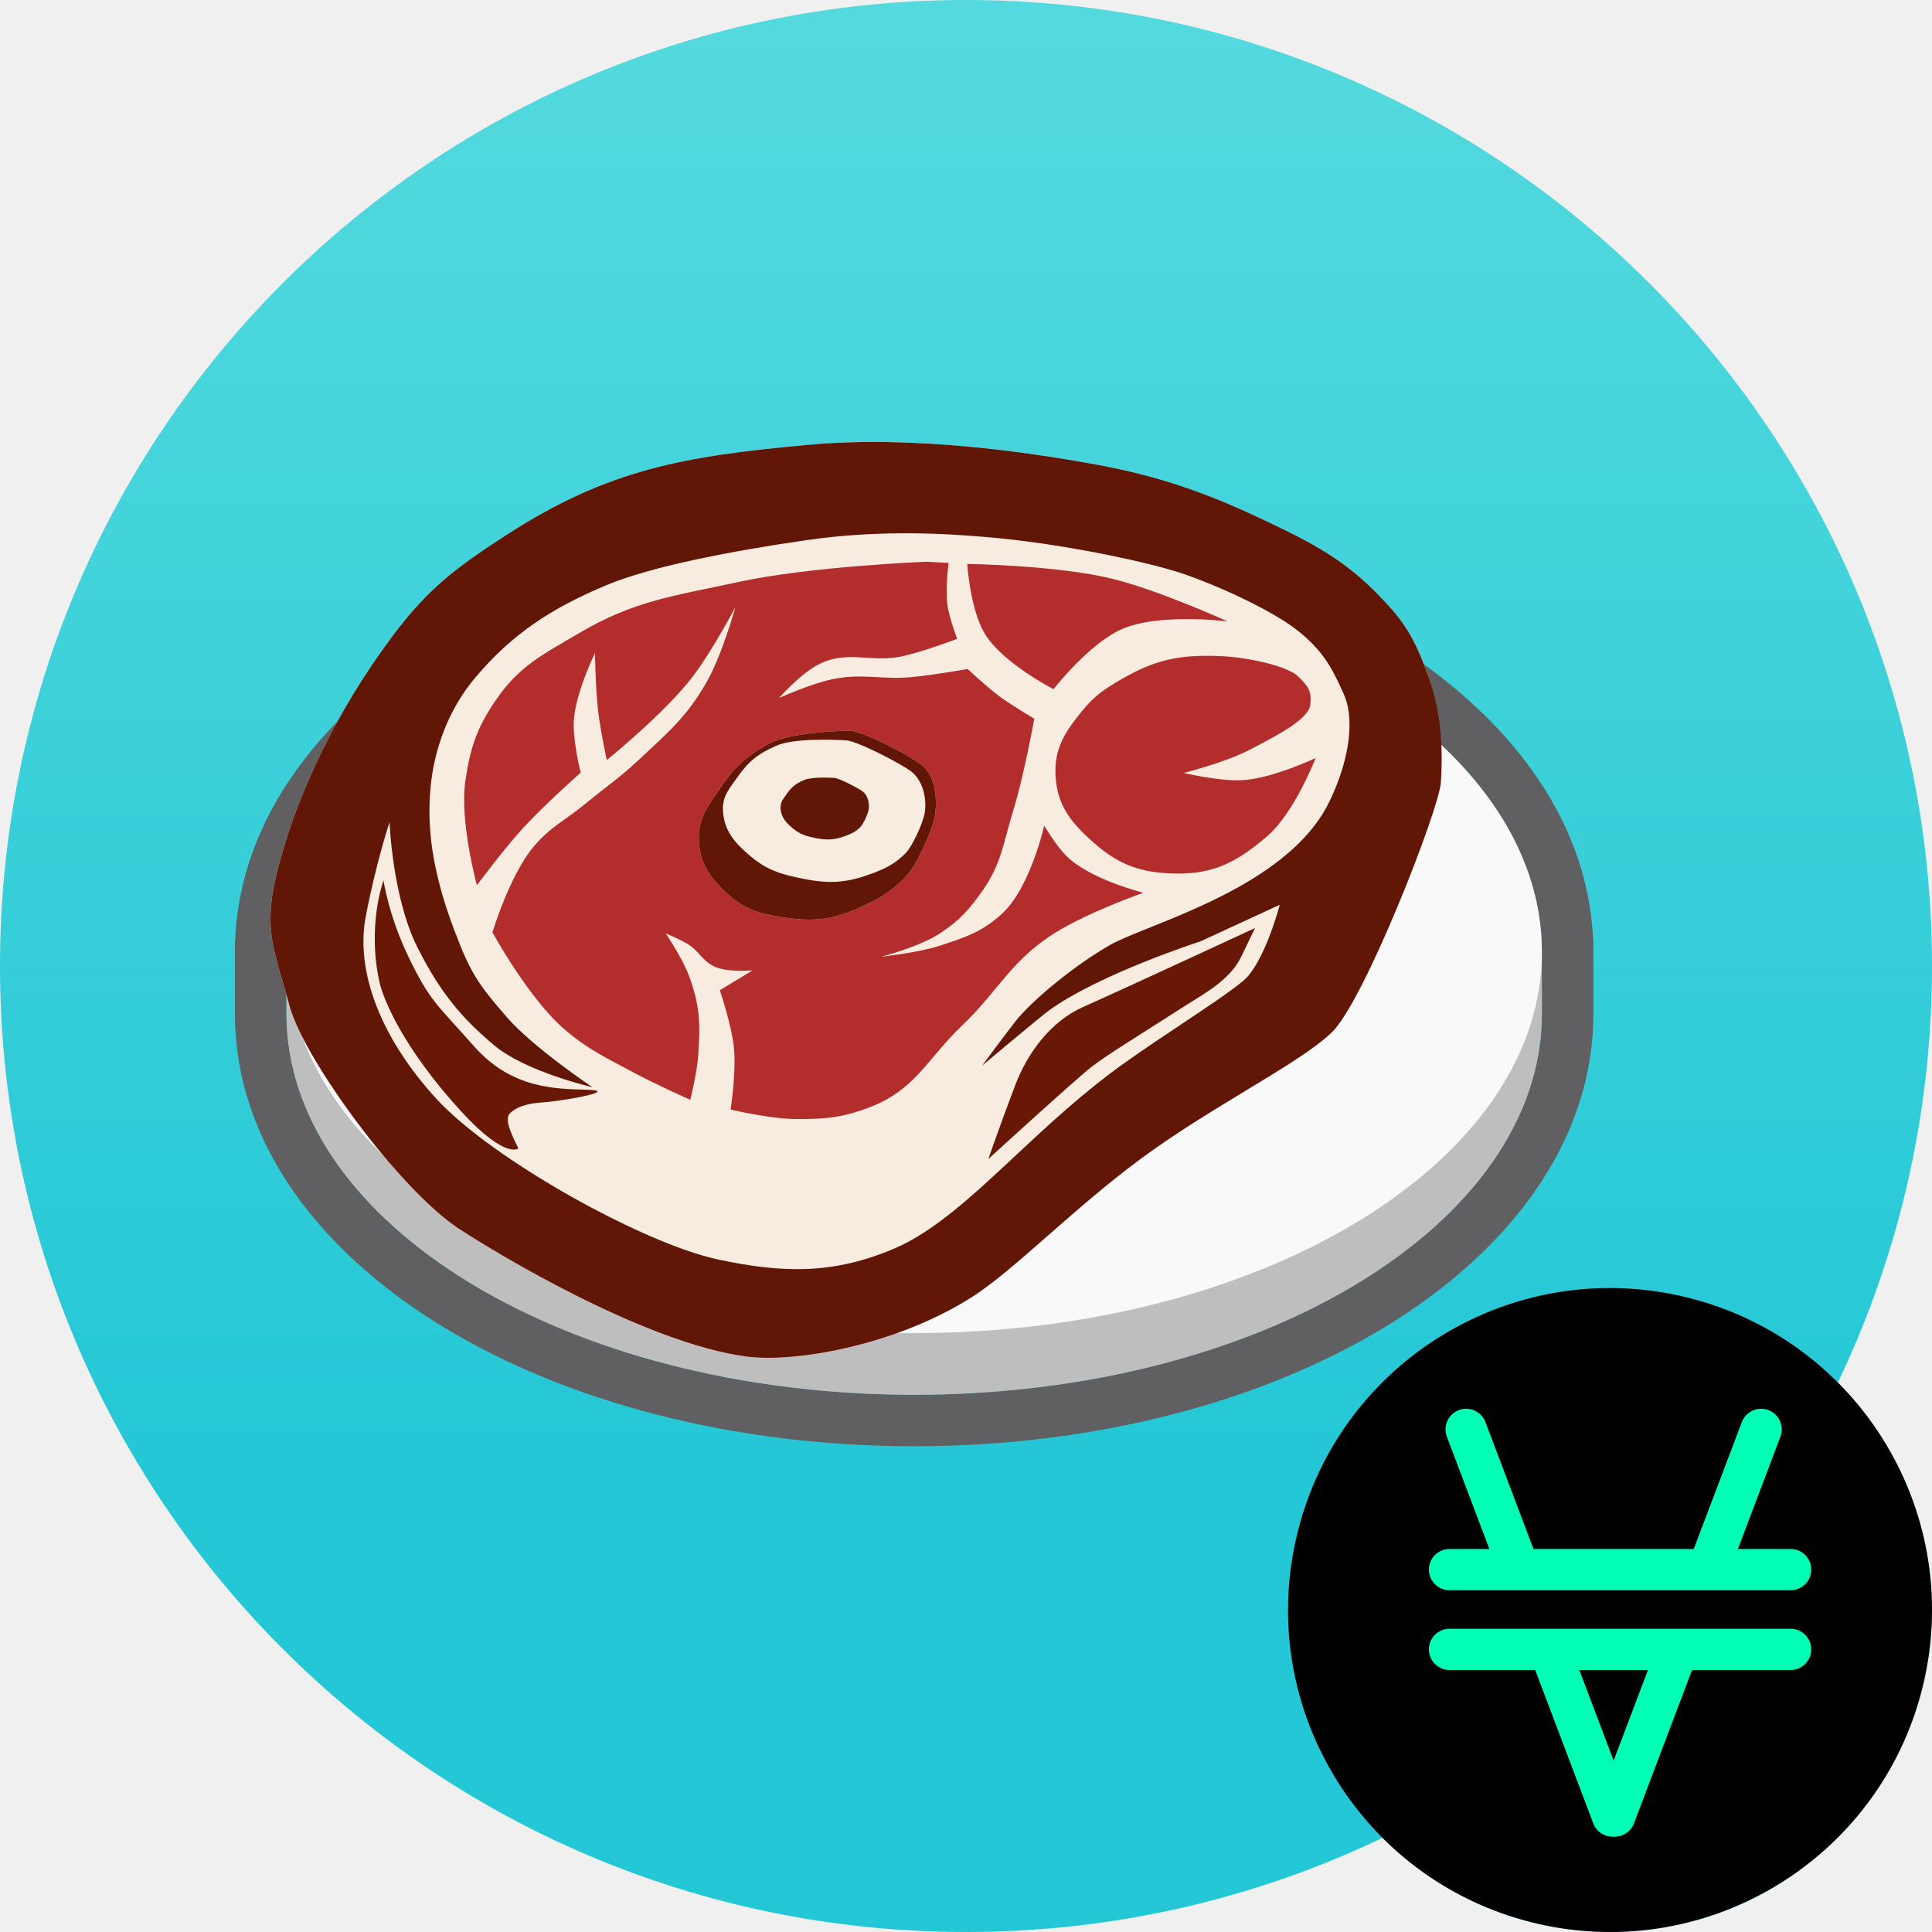
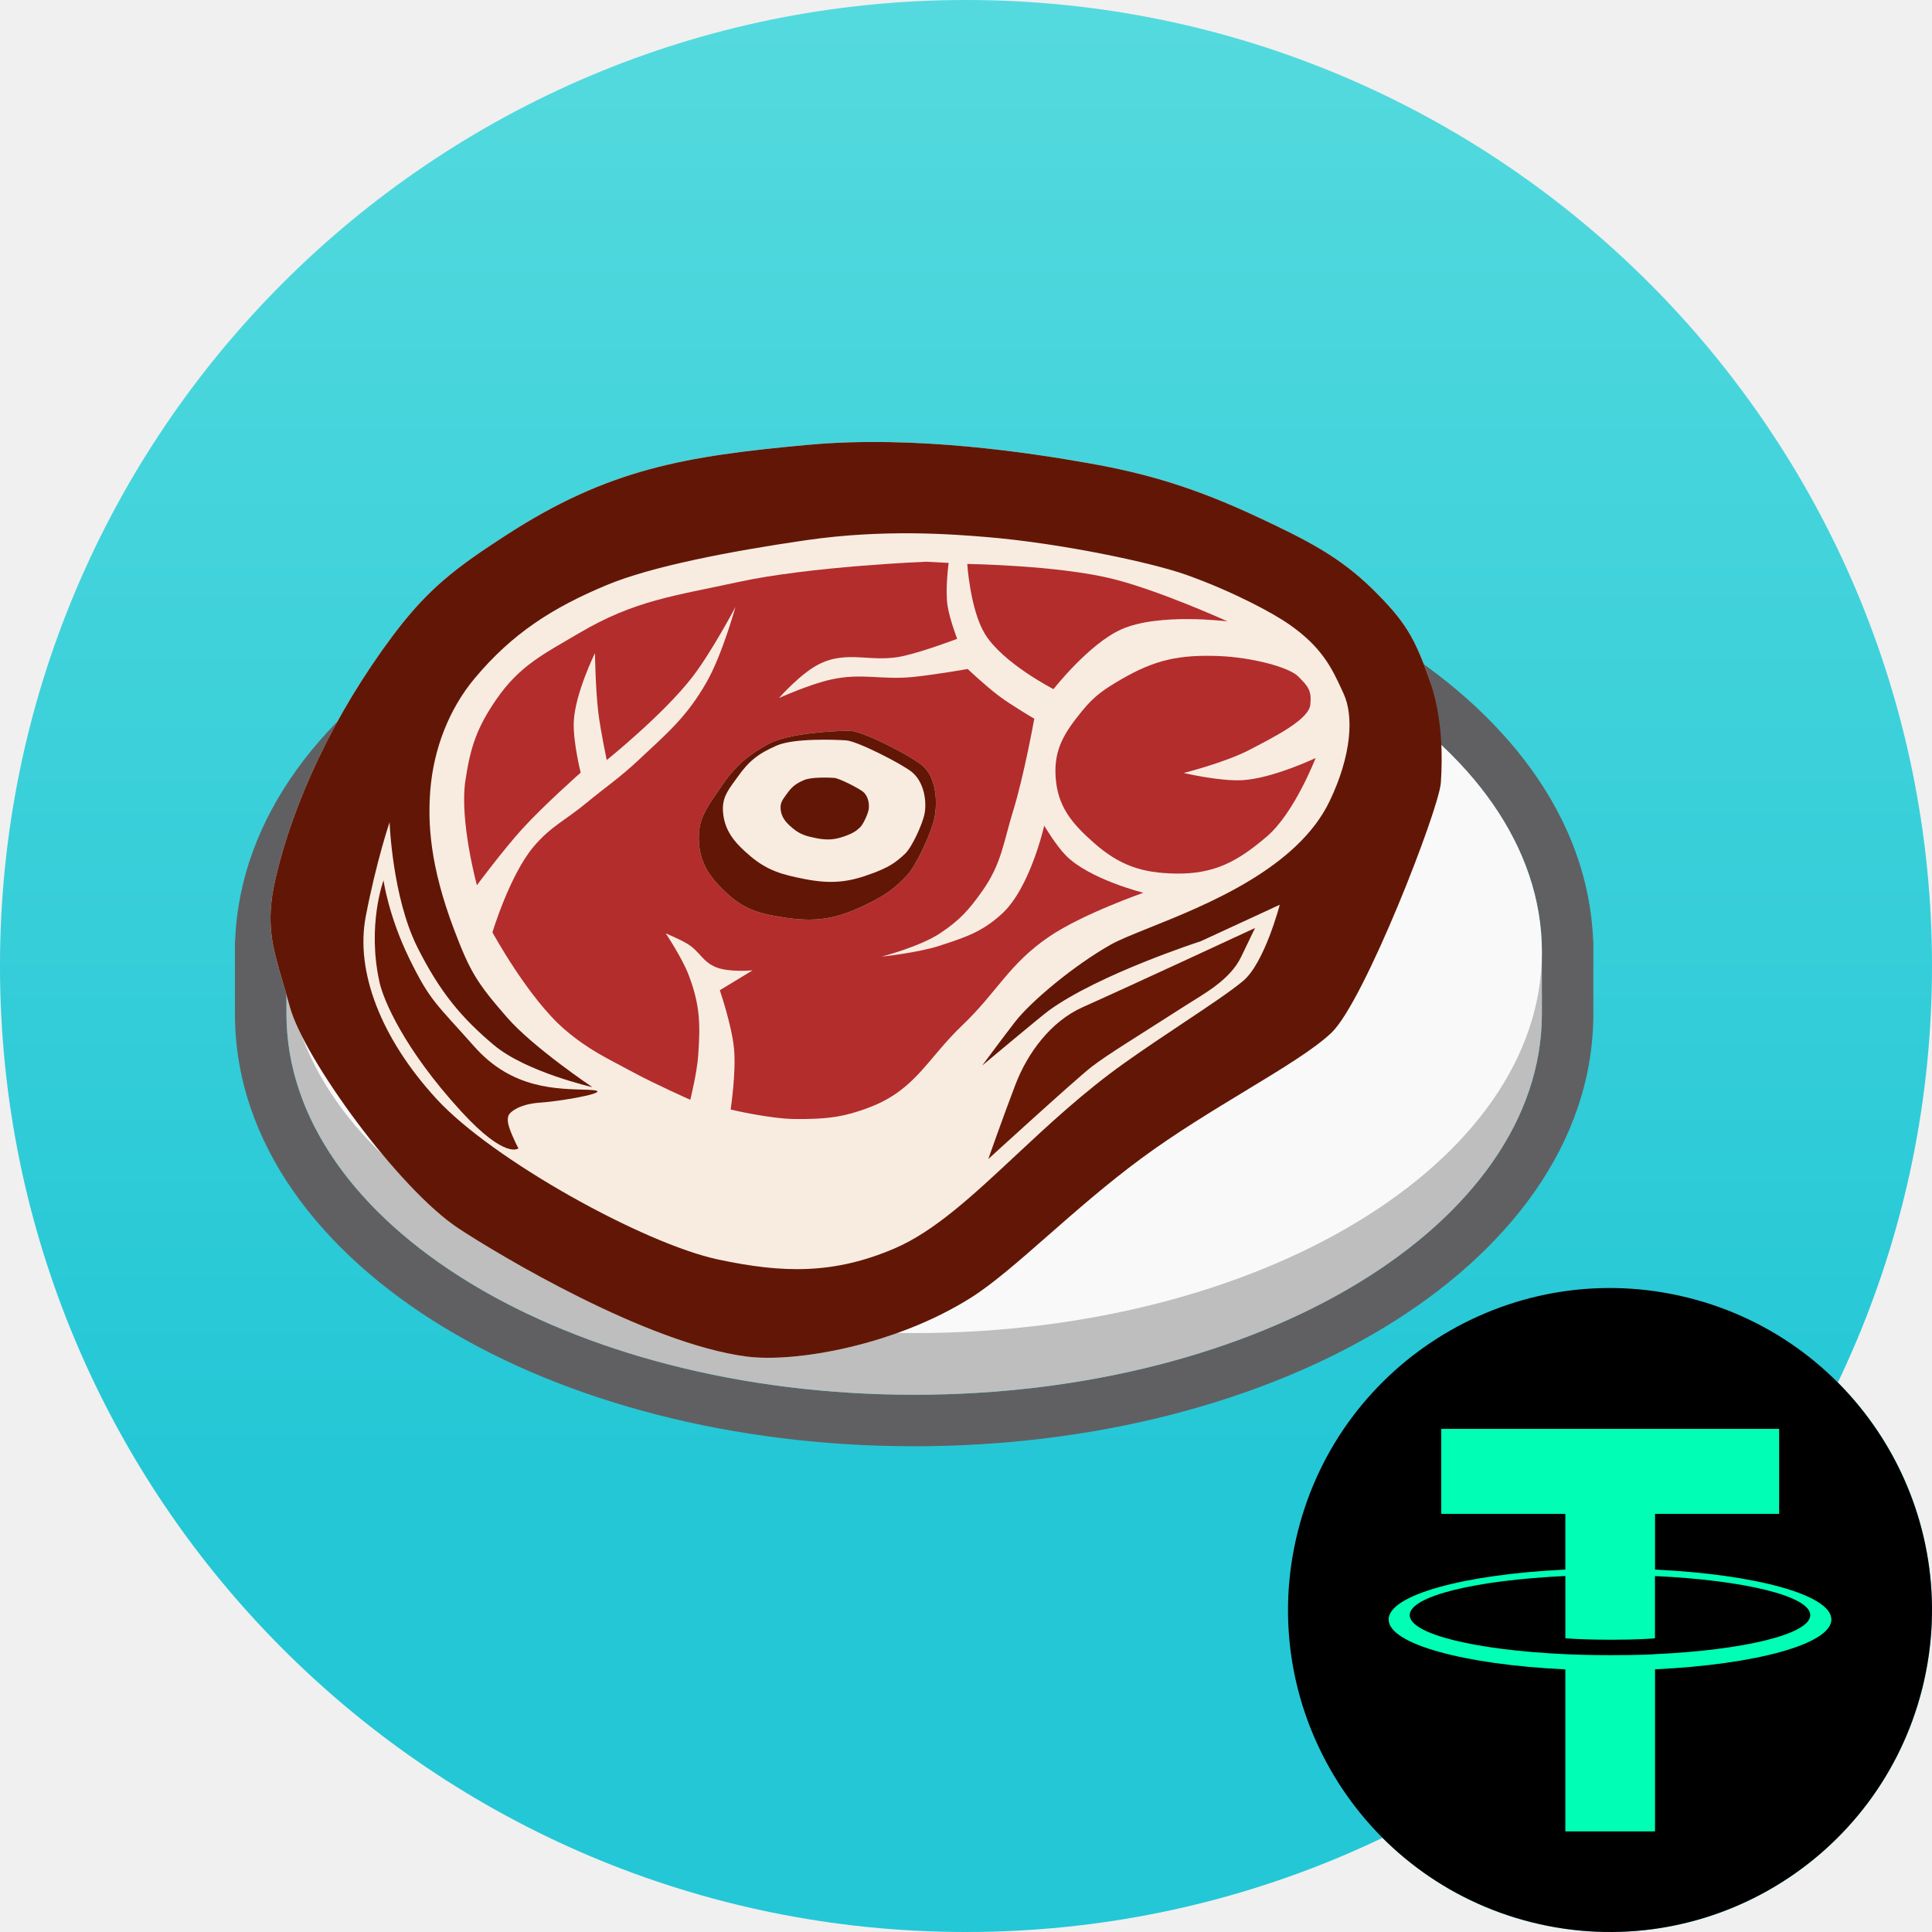
<svg xmlns="http://www.w3.org/2000/svg" width="96" height="96" viewBox="0 0 96 96" fill="none">
  <path d="M48 96C74.51 96 96 74.51 96 48C96 21.49 74.51 0 48 0C21.49 0 0 21.49 0 48C0 74.51 21.49 96 48 96Z" fill="url(#paint0_linear)" />
  <path fill-rule="evenodd" clip-rule="evenodd" d="M14.245 46.763C14.236 46.942 14.232 47.122 14.232 47.303C14.232 47.985 14.292 48.658 14.408 49.322H14.232V50.367C14.232 50.877 14.266 51.382 14.331 51.882C15.602 61.632 29.037 69.305 45.423 69.305C61.81 69.305 75.245 61.632 76.516 51.882C76.581 51.382 76.614 50.877 76.614 50.367V49.322H76.439C76.555 48.658 76.614 47.985 76.614 47.303C76.614 47.122 76.61 46.942 76.602 46.763C76.131 36.553 62.352 28.364 45.423 28.364C28.494 28.364 14.715 36.553 14.245 46.763ZM11.683 46.763C11.915 40.534 16.148 35.301 22.04 31.724C28.147 28.016 36.421 25.805 45.423 25.805C54.426 25.805 62.699 28.016 68.807 31.724C74.698 35.301 78.931 40.534 79.163 46.763H79.173V50.367C79.173 56.833 74.868 62.266 68.807 65.945C62.699 69.654 54.426 71.864 45.423 71.864C36.421 71.864 28.147 69.654 22.04 65.945C15.979 62.266 11.673 56.833 11.673 50.367V46.763H11.683Z" fill="#606063" />
  <path d="M76.616 50.367C76.616 60.826 62.652 69.305 45.426 69.305C28.199 69.305 14.235 60.826 14.235 50.367V47.369H76.616V50.367Z" fill="#BEBEBE" />
  <path d="M76.616 47.303C76.616 57.762 62.652 66.24 45.426 66.24C28.199 66.24 14.235 57.762 14.235 47.303C14.235 36.843 28.199 28.364 45.426 28.364C62.652 28.364 76.616 36.843 76.616 47.303Z" fill="#FAF9FA" />
  <g clip-path="url(#clip0)">
-     <path d="M66.159 51.316L71.595 38.894C71.595 38.894 71.693 35.554 70.965 33.578C70.279 31.715 69.861 30.902 68.2 29.271C66.539 27.64 64.894 26.82 62.523 25.707C59.4 24.241 56.993 23.528 54.118 23.02C51.243 22.512 45.493 21.614 40.159 22.103C34.019 22.666 30.227 23.298 25.131 26.603C22.669 28.199 21.278 29.238 19.531 31.569C16.625 35.446 14.549 39.853 13.672 43.743C13.093 46.311 13.699 47.457 14.401 50.026C15.104 52.595 19.808 59.085 22.796 61.049C24.755 62.335 32.101 66.752 37.099 67.406C39.502 67.721 44.481 66.859 48.252 64.477C50.395 63.123 53.273 60.096 56.712 57.56C60.266 54.939 66.159 51.316 66.159 51.316Z" fill="#F8ECE1" />
-     <path d="M53.8 50.045C56.161 48.993 62.363 46.111 62.363 46.111L61.67 47.55C61.114 48.706 59.77 49.411 58.967 49.927C56.512 51.504 55.017 52.404 54.219 53.027C53.422 53.65 49.106 57.593 49.106 57.593C49.106 57.593 49.844 55.496 50.451 53.906C51.058 52.316 52.217 50.752 53.8 50.045Z" fill="#691806" />
-     <path d="M19.057 43.745C19.057 43.745 19.301 45.504 20.334 47.621C21.381 49.767 21.674 49.864 23.563 51.998C25.452 54.133 27.66 54.101 29.218 54.151C30.777 54.2 28.051 54.706 26.855 54.787C25.668 54.867 25.323 55.341 25.323 55.341C25.323 55.341 25.128 55.51 25.306 56.033C25.484 56.556 25.761 57.062 25.761 57.062C25.761 57.062 25.125 57.631 22.93 55.24C20.037 52.088 19.05 49.651 18.866 48.841C18.22 45.99 19.057 43.745 19.057 43.745Z" fill="#691806" />
-     <path fill-rule="evenodd" clip-rule="evenodd" d="M71.595 38.894C71.508 40.202 67.797 49.755 66.159 51.316C65.301 52.134 63.723 53.09 61.904 54.192C60.253 55.192 58.403 56.313 56.712 57.56C55.032 58.799 53.485 60.155 52.093 61.376C50.636 62.654 49.348 63.785 48.252 64.477C44.481 66.859 39.502 67.721 37.099 67.406C32.101 66.752 24.755 62.335 22.796 61.049C19.808 59.085 15.104 52.595 14.401 50.026C14.284 49.596 14.169 49.206 14.062 48.841C13.53 47.033 13.19 45.881 13.672 43.743C14.549 39.853 16.625 35.446 19.531 31.569C21.278 29.238 22.669 28.199 25.131 26.603C30.227 23.298 34.019 22.666 40.159 22.103C45.493 21.614 51.243 22.512 54.118 23.02C56.993 23.528 59.4 24.241 62.523 25.707C64.894 26.82 66.539 27.64 68.2 29.271C69.861 30.902 70.279 31.715 70.965 33.578C71.693 35.554 71.682 37.585 71.595 38.894ZM66.762 34.467C67.273 35.567 67.167 37.525 66.062 39.821C64.459 43.152 59.943 44.964 57.118 46.097C56.281 46.433 55.592 46.709 55.172 46.948C53.337 47.991 51.214 49.771 50.437 50.776C49.815 51.58 48.805 52.945 48.805 52.945C48.805 52.945 51.743 50.485 52.105 50.221C54.603 48.403 59.667 46.769 59.667 46.769L63.59 44.957C63.59 44.957 62.837 47.85 61.769 48.743C61.151 49.259 60.049 49.994 58.791 50.833C57.87 51.446 56.866 52.115 55.908 52.796C53.855 54.252 52.083 55.907 50.446 57.435C48.318 59.423 46.418 61.198 44.426 62.045C41.426 63.321 38.91 63.275 35.668 62.581C31.979 61.79 24.465 57.627 21.692 54.607C18.954 51.627 17.642 48.295 18.175 45.532C18.708 42.767 19.358 40.854 19.358 40.854C19.358 40.854 19.488 44.577 20.746 47.082C21.878 49.334 22.957 50.596 24.54 51.928C26.128 53.265 29.434 54.021 29.434 54.021C29.434 54.021 26.498 52.051 25.199 50.56C23.703 48.844 23.356 48.288 22.559 46.181C21.378 43.058 21.243 40.929 21.385 39.225C21.552 37.221 22.303 35.236 23.592 33.699C25.453 31.479 27.43 30.208 30.134 29.076C32.371 28.141 36.303 27.388 40.048 26.843C43.929 26.278 47.335 26.545 49.052 26.689C52.688 26.992 57.219 27.944 58.973 28.574C61.376 29.436 63.29 30.493 64.04 31.012C65.702 32.163 66.196 33.237 66.675 34.278C66.704 34.341 66.733 34.404 66.762 34.467Z" fill="#621706" />
-     <path d="M28.511 35.862C28.572 34.463 29.564 32.451 29.564 32.451C29.564 32.451 29.588 34.252 29.729 35.398C29.843 36.329 30.149 37.767 30.149 37.767C30.149 37.767 33.028 35.449 34.44 33.594C35.393 32.342 36.543 30.162 36.543 30.162C36.543 30.162 35.883 32.552 35.101 33.912C34.107 35.64 33.193 36.394 31.733 37.763C30.768 38.668 30.135 39.074 29.114 39.917C28.1 40.754 27.367 41.063 26.521 42.062C25.325 43.477 24.469 46.328 24.469 46.328C24.469 46.328 26.273 49.639 28.082 51.175C29.275 52.189 30.111 52.551 31.491 53.297C32.562 53.876 34.3 54.649 34.3 54.649C34.3 54.649 34.628 53.336 34.691 52.473C34.806 50.908 34.788 49.948 34.225 48.462C33.898 47.598 33.08 46.379 33.08 46.379C33.08 46.379 33.749 46.654 34.145 46.891C34.763 47.263 34.903 47.788 35.572 48.059C36.237 48.329 37.396 48.215 37.396 48.215L35.767 49.204C35.767 49.204 36.364 50.949 36.473 52.105C36.585 53.288 36.305 55.132 36.305 55.132C36.305 55.132 38.252 55.596 39.514 55.604C41.004 55.614 41.891 55.535 43.263 55C45.502 54.129 46.092 52.59 47.812 50.951C49.555 49.289 50.126 47.909 52.124 46.547C53.786 45.414 56.815 44.361 56.815 44.361C56.815 44.361 54.126 43.694 52.961 42.506C52.459 41.995 51.887 41.026 51.887 41.026C51.887 41.026 51.19 44.133 49.774 45.416C48.8 46.299 48.019 46.556 46.769 46.967L46.713 46.986C45.62 47.346 43.804 47.534 43.804 47.534C43.804 47.534 45.702 47.046 46.714 46.373C47.684 45.729 48.143 45.218 48.81 44.273C49.773 42.909 49.852 41.88 50.345 40.284C50.885 38.535 51.393 35.711 51.393 35.711C51.393 35.711 50.286 35.068 49.632 34.579C48.992 34.099 48.083 33.242 48.083 33.242C48.083 33.242 46.431 33.533 45.36 33.639C43.783 33.795 42.84 33.427 41.298 33.764C40.245 33.994 38.708 34.684 38.708 34.684C38.708 34.684 39.765 33.481 40.662 33.02C42.128 32.265 43.294 32.967 44.914 32.593C45.974 32.347 47.56 31.743 47.56 31.743C47.56 31.743 47.174 30.738 47.079 30.067C46.963 29.253 47.137 27.972 47.137 27.972L46.013 27.912C46.013 27.912 40.256 28.142 36.689 28.919C33.508 29.613 31.553 29.822 28.776 31.459C26.989 32.512 25.814 33.076 24.65 34.77C23.7 36.154 23.373 37.123 23.125 38.786C22.825 40.795 23.697 43.986 23.697 43.986C23.697 43.986 25.003 42.231 25.945 41.194C27.004 40.028 28.853 38.391 28.853 38.391C28.853 38.391 28.467 36.853 28.511 35.862Z" fill="#B32D2D" />
-     <path d="M55.722 31.271C57.59 30.439 60.998 30.877 60.998 30.877C60.998 30.877 57.542 29.307 55.199 28.742C52.469 28.084 48.062 28.022 48.062 28.022C48.062 28.022 48.207 30.276 48.929 31.482C49.804 32.942 52.348 34.243 52.348 34.243C52.348 34.243 54.105 31.991 55.722 31.271Z" fill="#B32D2D" />
-     <path d="M61.746 38.766C63.234 38.68 65.372 37.666 65.372 37.666C65.372 37.666 64.323 40.39 62.956 41.559C61.518 42.789 60.361 43.437 58.427 43.407C56.743 43.381 55.634 43.005 54.365 41.89C53.235 40.897 52.541 40.051 52.452 38.584C52.368 37.202 52.904 36.39 53.772 35.323C54.389 34.565 54.877 34.242 55.729 33.747C57.395 32.778 58.617 32.524 60.576 32.599C62.158 32.66 64.046 33.139 64.516 33.62L64.538 33.642C64.992 34.107 65.185 34.304 65.108 35.021C65.03 35.735 63.441 36.557 62.133 37.234L62.057 37.274C60.873 37.887 58.821 38.409 58.821 38.409C58.821 38.409 60.602 38.832 61.746 38.766Z" fill="#B32D2D" />
-     <path d="M35.733 39.237C36.444 38.166 37.015 37.615 38.15 36.985C39.199 36.403 41.546 36.318 42.205 36.31C42.864 36.302 45.374 37.616 45.876 38.077C46.521 38.668 46.604 39.871 46.421 40.703C46.268 41.395 45.522 43.006 45.087 43.475C44.447 44.163 43.985 44.48 43.135 44.9C41.717 45.601 40.702 45.841 39.108 45.611C37.865 45.431 37.043 45.247 36.123 44.393C35.224 43.56 34.722 42.815 34.722 41.618C34.723 40.602 35.174 40.079 35.733 39.237Z" fill="#F8ECE1" />
-     <path fill-rule="evenodd" clip-rule="evenodd" d="M38.15 36.985C37.015 37.615 36.444 38.166 35.733 39.237C35.665 39.339 35.598 39.437 35.534 39.531C35.071 40.213 34.723 40.725 34.722 41.618C34.722 42.815 35.224 43.56 36.123 44.393C37.043 45.247 37.865 45.431 39.108 45.611C40.702 45.841 41.717 45.601 43.135 44.9C43.985 44.48 44.447 44.163 45.087 43.475C45.522 43.006 46.268 41.395 46.421 40.703C46.604 39.871 46.521 38.668 45.876 38.077C45.374 37.616 42.864 36.302 42.205 36.31C41.546 36.318 39.199 36.403 38.15 36.985ZM38.59 37.048C37.651 37.456 37.194 37.839 36.648 38.61C36.596 38.684 36.545 38.754 36.496 38.822C36.139 39.312 35.872 39.68 35.928 40.359C36.002 41.27 36.481 41.869 37.308 42.559C38.154 43.267 38.874 43.459 39.956 43.674C41.343 43.949 42.202 43.83 43.38 43.386C44.086 43.119 44.464 42.907 44.972 42.423C45.318 42.094 45.859 40.914 45.947 40.396C46.053 39.775 45.906 38.854 45.313 38.363C44.852 37.981 42.608 36.823 42.04 36.788C41.473 36.753 39.456 36.671 38.59 37.048Z" fill="#621706" />
-     <path d="M39.101 39.44C39.338 39.106 39.537 38.939 39.947 38.763C40.325 38.6 41.206 38.637 41.453 38.653C41.701 38.669 42.683 39.175 42.885 39.342C43.144 39.556 43.209 39.957 43.163 40.227C43.126 40.453 42.89 40.965 42.74 41.108C42.518 41.318 42.353 41.41 42.045 41.525C41.532 41.717 41.156 41.768 40.55 41.647C40.078 41.552 39.763 41.468 39.393 41.159C39.031 40.858 38.821 40.597 38.788 40.201C38.759 39.864 38.914 39.704 39.101 39.44Z" fill="#621706" />
+     <path d="M66.16 51.316L71.595 38.894C71.595 38.894 71.693 35.554 70.965 33.578C70.279 31.715 69.862 30.902 68.2 29.271C66.539 27.64 64.894 26.82 62.523 25.707C59.4 24.241 56.993 23.528 54.118 23.02C51.243 22.511 45.494 21.614 40.159 22.103C34.019 22.665 30.227 23.298 25.131 26.603C22.669 28.199 21.278 29.238 19.531 31.569C16.625 35.446 14.549 39.853 13.672 43.743C13.093 46.311 13.699 47.457 14.401 50.026C15.104 52.595 19.808 59.085 22.797 61.048C24.755 62.335 32.101 66.752 37.099 67.406C39.502 67.72 44.481 66.859 48.252 64.477C50.395 63.123 53.273 60.096 56.712 57.56C60.266 54.939 66.16 51.316 66.16 51.316Z" fill="#F8ECE1" />
+     <path d="M53.8 50.045C56.161 48.992 62.363 46.111 62.363 46.111L61.67 47.55C61.114 48.706 59.77 49.41 58.967 49.927C56.512 51.504 55.017 52.404 54.219 53.027C53.422 53.65 49.106 57.593 49.106 57.593C49.106 57.593 49.844 55.496 50.451 53.906C51.058 52.315 52.217 50.752 53.8 50.045Z" fill="#691806" />
+     <path d="M19.057 43.745C19.057 43.745 19.301 45.504 20.334 47.621C21.382 49.767 21.674 49.864 23.563 51.998C25.452 54.133 27.66 54.101 29.218 54.151C30.777 54.201 28.051 54.706 26.855 54.787C25.668 54.867 25.323 55.341 25.323 55.341C25.323 55.341 25.128 55.51 25.306 56.033C25.484 56.556 25.761 57.062 25.761 57.062C25.761 57.062 25.125 57.631 22.93 55.24C20.037 52.088 19.05 49.651 18.866 48.841C18.22 45.991 19.057 43.745 19.057 43.745Z" fill="#691806" />
+     <path fill-rule="evenodd" clip-rule="evenodd" d="M71.595 38.894C71.508 40.202 67.798 49.755 66.16 51.316C65.301 52.133 63.723 53.09 61.904 54.192C60.253 55.192 58.403 56.313 56.712 57.56C55.032 58.799 53.485 60.155 52.093 61.376C50.636 62.654 49.348 63.785 48.252 64.477C44.481 66.859 39.502 67.72 37.099 67.406C32.101 66.752 24.755 62.335 22.797 61.048C19.808 59.085 15.104 52.595 14.401 50.026C14.284 49.596 14.169 49.205 14.062 48.841C13.53 47.033 13.19 45.881 13.672 43.743C14.549 39.853 16.625 35.446 19.531 31.569C21.278 29.238 22.669 28.199 25.131 26.603C30.227 23.298 34.019 22.665 40.159 22.103C45.494 21.614 51.243 22.511 54.118 23.02C56.993 23.528 59.4 24.241 62.523 25.707C64.894 26.82 66.539 27.64 68.2 29.271C69.862 30.902 70.279 31.715 70.965 33.578C71.693 35.554 71.682 37.585 71.595 38.894ZM66.762 34.467C67.273 35.567 67.167 37.525 66.062 39.821C64.459 43.152 59.943 44.964 57.118 46.097C56.281 46.433 55.592 46.709 55.173 46.948C53.337 47.991 51.214 49.771 50.437 50.776C49.815 51.58 48.805 52.945 48.805 52.945C48.805 52.945 51.743 50.485 52.105 50.221C54.603 48.403 59.667 46.769 59.667 46.769L63.59 44.957C63.59 44.957 62.837 47.85 61.769 48.743C61.151 49.259 60.049 49.994 58.791 50.832C57.87 51.446 56.866 52.115 55.908 52.795C53.855 54.251 52.083 55.907 50.446 57.435C48.318 59.423 46.418 61.197 44.426 62.045C41.426 63.321 38.91 63.275 35.668 62.58C31.979 61.79 24.465 57.627 21.692 54.607C18.954 51.626 17.642 48.295 18.175 45.531C18.708 42.767 19.358 40.854 19.358 40.854C19.358 40.854 19.488 44.577 20.746 47.082C21.878 49.334 22.957 50.596 24.54 51.928C26.129 53.265 29.434 54.02 29.434 54.02C29.434 54.02 26.498 52.051 25.199 50.56C23.703 48.844 23.356 48.288 22.559 46.181C21.378 43.058 21.243 40.929 21.385 39.225C21.552 37.221 22.303 35.236 23.592 33.699C25.453 31.479 27.43 30.208 30.135 29.076C32.371 28.141 36.303 27.388 40.048 26.843C43.929 26.278 47.335 26.545 49.052 26.688C52.688 26.992 57.219 27.944 58.973 28.573C61.376 29.436 63.29 30.492 64.04 31.012C65.702 32.162 66.196 33.237 66.675 34.278C66.704 34.341 66.733 34.404 66.762 34.467Z" fill="#621706" />
+     <path d="M28.511 35.862C28.572 34.463 29.564 32.451 29.564 32.451C29.564 32.451 29.588 34.252 29.729 35.398C29.843 36.329 30.149 37.767 30.149 37.767C30.149 37.767 33.028 35.449 34.44 33.593C35.393 32.342 36.543 30.162 36.543 30.162C36.543 30.162 35.883 32.552 35.101 33.911C34.107 35.64 33.193 36.393 31.733 37.763C30.768 38.667 30.135 39.074 29.114 39.917C28.1 40.753 27.367 41.063 26.521 42.062C25.325 43.477 24.469 46.328 24.469 46.328C24.469 46.328 26.274 49.639 28.082 51.175C29.275 52.188 30.111 52.551 31.491 53.297C32.562 53.876 34.3 54.648 34.3 54.648C34.3 54.648 34.628 53.335 34.691 52.473C34.806 50.908 34.788 49.948 34.225 48.462C33.898 47.597 33.08 46.379 33.08 46.379C33.08 46.379 33.749 46.653 34.145 46.891C34.763 47.262 34.903 47.788 35.572 48.059C36.237 48.329 37.396 48.215 37.396 48.215L35.767 49.204C35.767 49.204 36.364 50.949 36.473 52.105C36.585 53.288 36.305 55.132 36.305 55.132C36.305 55.132 38.252 55.595 39.514 55.604C41.004 55.613 41.891 55.535 43.263 55C45.502 54.128 46.092 52.59 47.812 50.951C49.555 49.289 50.126 47.909 52.124 46.547C53.786 45.414 56.815 44.361 56.815 44.361C56.815 44.361 54.126 43.694 52.961 42.506C52.459 41.995 51.887 41.026 51.887 41.026C51.887 41.026 51.19 44.133 49.774 45.416C48.801 46.299 48.019 46.556 46.769 46.967L46.713 46.986C45.62 47.345 43.805 47.534 43.805 47.534C43.805 47.534 45.702 47.046 46.714 46.373C47.684 45.729 48.143 45.217 48.81 44.273C49.773 42.909 49.852 41.88 50.345 40.284C50.886 38.535 51.393 35.711 51.393 35.711C51.393 35.711 50.286 35.068 49.632 34.578C48.992 34.099 48.083 33.242 48.083 33.242C48.083 33.242 46.431 33.533 45.36 33.639C43.783 33.795 42.84 33.427 41.298 33.764C40.245 33.993 38.708 34.684 38.708 34.684C38.708 34.684 39.765 33.481 40.662 33.02C42.128 32.265 43.294 32.967 44.914 32.592C45.974 32.347 47.561 31.743 47.561 31.743C47.561 31.743 47.175 30.738 47.079 30.066C46.963 29.253 47.138 27.971 47.138 27.971L46.013 27.912C46.013 27.912 40.256 28.142 36.69 28.919C33.508 29.612 31.553 29.822 28.776 31.459C26.989 32.512 25.814 33.076 24.65 34.77C23.7 36.154 23.373 37.123 23.125 38.786C22.825 40.794 23.697 43.986 23.697 43.986C23.697 43.986 25.003 42.231 25.945 41.194C27.004 40.028 28.854 38.391 28.854 38.391C28.854 38.391 28.467 36.853 28.511 35.862Z" fill="#B32D2D" />
+     <path d="M55.722 31.271C57.59 30.439 60.998 30.877 60.998 30.877C60.998 30.877 57.542 29.307 55.199 28.742C52.469 28.084 48.062 28.022 48.062 28.022C48.062 28.022 48.207 30.276 48.929 31.482C49.804 32.942 52.348 34.243 52.348 34.243C52.348 34.243 54.105 31.992 55.722 31.271Z" fill="#B32D2D" />
+     <path d="M61.746 38.766C63.234 38.68 65.372 37.666 65.372 37.666C65.372 37.666 64.323 40.39 62.956 41.559C61.518 42.789 60.361 43.437 58.427 43.407C56.743 43.381 55.634 43.005 54.365 41.89C53.235 40.897 52.541 40.051 52.452 38.584C52.368 37.202 52.904 36.39 53.772 35.323C54.389 34.565 54.877 34.243 55.729 33.747C57.395 32.778 58.617 32.524 60.576 32.599C62.158 32.66 64.046 33.14 64.516 33.62L64.538 33.643C64.992 34.107 65.185 34.304 65.108 35.021C65.03 35.735 63.441 36.557 62.133 37.234L62.057 37.274C60.873 37.887 58.821 38.409 58.821 38.409C58.821 38.409 60.602 38.832 61.746 38.766Z" fill="#B32D2D" />
+     <path d="M35.733 39.237C36.444 38.166 37.015 37.615 38.15 36.985C39.199 36.404 41.546 36.318 42.205 36.31C42.864 36.302 45.374 37.616 45.876 38.077C46.521 38.668 46.604 39.871 46.421 40.703C46.268 41.395 45.523 43.006 45.087 43.475C44.447 44.163 43.985 44.48 43.135 44.9C41.717 45.602 40.702 45.841 39.108 45.611C37.865 45.431 37.043 45.247 36.123 44.393C35.224 43.56 34.722 42.815 34.723 41.618C34.723 40.602 35.174 40.079 35.733 39.237Z" fill="#F8ECE1" />
+     <path fill-rule="evenodd" clip-rule="evenodd" d="M38.15 36.985C37.015 37.615 36.444 38.166 35.733 39.237C35.665 39.339 35.599 39.437 35.534 39.531C35.071 40.213 34.723 40.725 34.723 41.618C34.722 42.815 35.224 43.56 36.123 44.393C37.043 45.247 37.865 45.431 39.108 45.611C40.702 45.841 41.717 45.602 43.135 44.9C43.985 44.48 44.447 44.163 45.087 43.475C45.523 43.006 46.268 41.395 46.421 40.703C46.604 39.871 46.521 38.668 45.876 38.077C45.374 37.616 42.864 36.302 42.205 36.31C41.546 36.318 39.199 36.404 38.15 36.985ZM38.59 37.048C37.651 37.456 37.194 37.839 36.649 38.61C36.596 38.684 36.545 38.754 36.496 38.822C36.14 39.312 35.872 39.68 35.928 40.359C36.002 41.27 36.482 41.869 37.308 42.56C38.154 43.267 38.874 43.459 39.956 43.674C41.343 43.949 42.202 43.831 43.38 43.386C44.086 43.119 44.464 42.907 44.972 42.423C45.318 42.094 45.859 40.914 45.947 40.397C46.053 39.775 45.906 38.854 45.313 38.363C44.852 37.981 42.608 36.824 42.04 36.788C41.473 36.753 39.456 36.671 38.59 37.048Z" fill="#621706" />
+     <path d="M39.101 39.44C39.338 39.106 39.537 38.939 39.947 38.763C40.325 38.6 41.206 38.637 41.453 38.653C41.701 38.669 42.683 39.175 42.885 39.342C43.144 39.556 43.209 39.957 43.163 40.227C43.126 40.453 42.89 40.965 42.74 41.108C42.518 41.318 42.353 41.41 42.045 41.525C41.532 41.717 41.156 41.768 40.55 41.647C40.078 41.552 39.763 41.468 39.393 41.159C39.031 40.858 38.821 40.597 38.788 40.201C38.759 39.864 38.914 39.703 39.101 39.44Z" fill="#621706" />
  </g>
  <path d="M80 96C88.837 96 96 88.837 96 80C96 71.163 88.837 64 80 64C71.163 64 64 71.163 64 80C64 88.837 71.163 96 80 96Z" fill="#36CED9" />
-   <path fill-rule="evenodd" clip-rule="evenodd" d="M69.527 80.035C69.525 80.097 69.523 80.159 69.523 80.221C69.523 80.456 69.544 80.688 69.584 80.916H69.523V81.276C69.523 81.451 69.534 81.625 69.557 81.797C69.995 85.154 74.62 87.796 80.262 87.796C85.904 87.796 90.53 85.154 90.968 81.797C90.99 81.625 91.001 81.451 91.001 81.276V80.916H90.941C90.981 80.688 91.001 80.456 91.001 80.221C91.001 80.159 91 80.097 90.997 80.035C90.835 76.52 86.091 73.7 80.262 73.7C74.434 73.7 69.689 76.52 69.527 80.035ZM68.645 80.035C68.725 77.89 70.183 76.088 72.211 74.857C74.314 73.58 77.163 72.819 80.262 72.819C83.362 72.819 86.21 73.58 88.313 74.857C90.342 76.088 91.799 77.89 91.879 80.035H91.882V81.276C91.882 83.502 90.4 85.373 88.313 86.64C86.21 87.916 83.362 88.677 80.262 88.677C77.163 88.677 74.314 87.916 72.211 86.64C70.124 85.373 68.642 83.502 68.642 81.276V80.035H68.645Z" fill="#606063" />
+   <path fill-rule="evenodd" clip-rule="evenodd" d="M69.527 80.035C69.525 80.097 69.523 80.159 69.523 80.221C69.523 80.456 69.544 80.688 69.584 80.916H69.523V81.276C69.523 81.451 69.534 81.625 69.557 81.797C69.995 85.154 74.62 87.796 80.262 87.796C85.904 87.796 90.53 85.154 90.968 81.797C90.99 81.625 91.001 81.451 91.001 81.276V80.916H90.941C90.981 80.688 91.001 80.456 91.001 80.221C91.001 80.159 91 80.097 90.997 80.035C90.835 76.52 86.091 73.7 80.262 73.7C74.434 73.7 69.689 76.52 69.527 80.035ZM68.645 80.035C68.725 77.89 70.183 76.088 72.211 74.857C74.314 73.58 77.163 72.819 80.262 72.819C83.362 72.819 86.21 73.58 88.313 74.857C90.342 76.088 91.799 77.89 91.879 80.035H91.882V81.276C91.882 83.502 90.4 85.373 88.313 86.639C86.21 87.916 83.362 88.677 80.262 88.677C77.163 88.677 74.314 87.916 72.211 86.639C70.124 85.373 68.642 83.502 68.642 81.276V80.035H68.645Z" fill="#606063" />
  <path d="M91.002 81.276C91.002 84.877 86.194 87.796 80.263 87.796C74.332 87.796 69.524 84.877 69.524 81.276V80.244H91.002V81.276Z" fill="#BEBEBE" />
  <path d="M91.002 80.221C91.002 83.822 86.194 86.741 80.263 86.741C74.332 86.741 69.524 83.822 69.524 80.221C69.524 76.62 74.332 73.7 80.263 73.7C86.194 73.7 91.002 76.62 91.002 80.221Z" fill="#FAF9FA" />
  <g clip-path="url(#clip1)">
-     <path d="M87.402 81.602L89.273 77.326C89.273 77.326 89.307 76.176 89.056 75.495C88.82 74.854 88.676 74.574 88.105 74.012C87.533 73.451 86.966 73.168 86.15 72.785C85.074 72.281 84.246 72.035 83.256 71.86C82.266 71.685 80.286 71.376 78.45 71.544C76.336 71.738 75.03 71.956 73.275 73.094C72.428 73.643 71.949 74.001 71.347 74.803C70.347 76.138 69.632 77.656 69.33 78.995C69.131 79.879 69.34 80.274 69.581 81.158C69.823 82.043 71.443 84.277 72.472 84.954C73.146 85.396 75.675 86.917 77.396 87.142C78.223 87.251 79.938 86.954 81.236 86.134C81.974 85.668 82.965 84.626 84.149 83.752C85.373 82.85 87.402 81.602 87.402 81.602Z" fill="#F8ECE1" />
+     <path d="M87.402 81.602L89.273 77.325C89.273 77.325 89.307 76.176 89.056 75.495C88.82 74.854 88.676 74.574 88.105 74.012C87.533 73.451 86.966 73.168 86.15 72.785C85.074 72.281 84.246 72.035 83.256 71.86C82.266 71.685 80.286 71.376 78.45 71.544C76.336 71.738 75.03 71.956 73.275 73.094C72.428 73.643 71.949 74.001 71.347 74.803C70.347 76.138 69.632 77.656 69.33 78.995C69.131 79.879 69.34 80.274 69.581 81.158C69.823 82.043 71.443 84.277 72.472 84.953C73.146 85.396 75.675 86.917 77.396 87.142C78.223 87.251 79.938 86.954 81.236 86.134C81.974 85.668 82.965 84.626 84.149 83.752C85.373 82.85 87.402 81.602 87.402 81.602Z" fill="#F8ECE1" />
    <path d="M83.147 81.165C83.959 80.802 86.094 79.81 86.094 79.81L85.856 80.306C85.665 80.704 85.202 80.946 84.925 81.124C84.08 81.667 83.565 81.977 83.291 82.192C83.016 82.406 81.53 83.763 81.53 83.763C81.53 83.763 81.784 83.042 81.993 82.494C82.202 81.947 82.601 81.408 83.147 81.165Z" fill="#691806" />
-     <path d="M71.184 78.996C71.184 78.996 71.268 79.601 71.624 80.33C71.985 81.069 72.085 81.103 72.736 81.838C73.386 82.573 74.146 82.561 74.683 82.579C75.219 82.596 74.281 82.77 73.869 82.797C73.46 82.825 73.342 82.988 73.342 82.988C73.342 82.988 73.275 83.046 73.336 83.227C73.397 83.407 73.492 83.581 73.492 83.581C73.492 83.581 73.273 83.777 72.518 82.954C71.522 81.868 71.182 81.029 71.118 80.75C70.896 79.769 71.184 78.996 71.184 78.996Z" fill="#691806" />
-     <path fill-rule="evenodd" clip-rule="evenodd" d="M89.273 77.326C89.243 77.776 87.966 81.065 87.402 81.602C87.106 81.884 86.563 82.213 85.937 82.593C85.368 82.937 84.731 83.323 84.149 83.752C83.57 84.179 83.038 84.646 82.559 85.066C82.057 85.506 81.614 85.895 81.236 86.134C79.938 86.954 78.223 87.251 77.396 87.142C75.675 86.917 73.146 85.396 72.472 84.954C71.443 84.277 69.823 82.043 69.581 81.158C69.541 81.01 69.501 80.876 69.464 80.751C69.281 80.128 69.164 79.731 69.33 78.995C69.632 77.656 70.347 76.138 71.347 74.803C71.949 74.001 72.428 73.643 73.275 73.094C75.03 71.956 76.336 71.738 78.45 71.544C80.286 71.376 82.266 71.685 83.256 71.86C84.246 72.035 85.074 72.281 86.15 72.785C86.966 73.168 87.533 73.451 88.105 74.012C88.676 74.574 88.82 74.854 89.056 75.495C89.307 76.176 89.303 76.875 89.273 77.326ZM87.609 75.801C87.785 76.18 87.749 76.854 87.368 77.645C86.816 78.792 85.261 79.415 84.289 79.805C84.001 79.921 83.763 80.016 83.619 80.099C82.987 80.458 82.256 81.07 81.988 81.416C81.774 81.693 81.427 82.163 81.427 82.163C81.427 82.163 82.438 81.316 82.563 81.226C83.423 80.6 85.166 80.037 85.166 80.037L86.517 79.413C86.517 79.413 86.258 80.409 85.89 80.717C85.677 80.894 85.298 81.147 84.865 81.436C84.548 81.647 84.202 81.878 83.872 82.112C83.165 82.613 82.555 83.183 81.992 83.71C81.259 84.394 80.605 85.005 79.919 85.297C78.886 85.736 78.019 85.72 76.903 85.481C75.633 85.209 73.046 83.775 72.091 82.736C71.149 81.709 70.697 80.562 70.88 79.611C71.064 78.659 71.288 78 71.288 78C71.288 78 71.332 79.282 71.766 80.145C72.156 80.92 72.527 81.355 73.072 81.813C73.619 82.274 74.757 82.534 74.757 82.534C74.757 82.534 73.746 81.856 73.299 81.342C72.784 80.751 72.664 80.56 72.39 79.835C71.983 78.759 71.937 78.026 71.986 77.439C72.043 76.75 72.302 76.066 72.746 75.537C73.386 74.773 74.067 74.335 74.998 73.945C75.768 73.623 77.122 73.364 78.412 73.176C79.748 72.982 80.921 73.074 81.512 73.123C82.764 73.228 84.324 73.555 84.928 73.772C85.755 74.069 86.414 74.433 86.672 74.612C87.244 75.008 87.414 75.378 87.579 75.736C87.589 75.758 87.599 75.78 87.609 75.801Z" fill="#621706" />
-     <path d="M74.439 76.282C74.46 75.8 74.802 75.107 74.802 75.107C74.802 75.107 74.81 75.727 74.859 76.122C74.898 76.442 75.003 76.937 75.003 76.937C75.003 76.937 75.995 76.139 76.481 75.501C76.809 75.07 77.205 74.319 77.205 74.319C77.205 74.319 76.978 75.142 76.708 75.61C76.366 76.205 76.051 76.465 75.549 76.936C75.216 77.248 74.999 77.388 74.647 77.678C74.298 77.966 74.046 78.072 73.754 78.416C73.343 78.903 73.048 79.885 73.048 79.885C73.048 79.885 73.669 81.025 74.292 81.554C74.702 81.903 74.99 82.028 75.466 82.285C75.834 82.484 76.432 82.75 76.432 82.75C76.432 82.75 76.545 82.298 76.567 82.001C76.607 81.462 76.6 81.132 76.407 80.62C76.294 80.322 76.012 79.903 76.012 79.903C76.012 79.903 76.243 79.997 76.379 80.079C76.592 80.207 76.64 80.388 76.87 80.481C77.099 80.574 77.498 80.535 77.498 80.535L76.938 80.875C76.938 80.875 77.143 81.476 77.181 81.874C77.219 82.281 77.123 82.916 77.123 82.916C77.123 82.916 77.793 83.076 78.228 83.079C78.741 83.082 79.046 83.055 79.519 82.871C80.289 82.571 80.492 82.041 81.085 81.477C81.685 80.905 81.881 80.43 82.569 79.96C83.142 79.57 84.185 79.208 84.185 79.208C84.185 79.208 83.259 78.978 82.858 78.569C82.685 78.393 82.488 78.06 82.488 78.06C82.488 78.06 82.248 79.129 81.76 79.571C81.425 79.875 81.156 79.964 80.726 80.105L80.707 80.112C80.33 80.235 79.705 80.3 79.705 80.3C79.705 80.3 80.358 80.132 80.707 79.901C81.041 79.679 81.199 79.503 81.428 79.178C81.76 78.708 81.787 78.354 81.957 77.804C82.143 77.202 82.318 76.23 82.318 76.23C82.318 76.23 81.937 76.008 81.711 75.84C81.491 75.675 81.178 75.379 81.178 75.379C81.178 75.379 80.609 75.48 80.24 75.516C79.698 75.57 79.373 75.443 78.842 75.559C78.479 75.638 77.95 75.876 77.95 75.876C77.95 75.876 78.314 75.462 78.623 75.303C79.128 75.043 79.529 75.285 80.087 75.156C80.452 75.072 80.998 74.863 80.998 74.863C80.998 74.863 80.865 74.517 80.832 74.286C80.792 74.006 80.853 73.565 80.853 73.565L80.465 73.544C80.465 73.544 78.483 73.624 77.255 73.891C76.16 74.13 75.487 74.202 74.531 74.766C73.915 75.128 73.511 75.323 73.11 75.906C72.783 76.382 72.67 76.716 72.585 77.288C72.481 77.98 72.782 79.079 72.782 79.079C72.782 79.079 73.231 78.475 73.556 78.117C73.92 77.716 74.557 77.152 74.557 77.152C74.557 77.152 74.424 76.623 74.439 76.282Z" fill="#B32D2D" />
-     <path d="M83.808 74.701C84.451 74.414 85.625 74.565 85.625 74.565C85.625 74.565 84.435 74.025 83.628 73.83C82.688 73.604 81.171 73.582 81.171 73.582C81.171 73.582 81.221 74.358 81.469 74.773C81.77 75.276 82.646 75.724 82.646 75.724C82.646 75.724 83.251 74.949 83.808 74.701Z" fill="#B32D2D" />
+     <path d="M71.184 78.996C71.184 78.996 71.268 79.601 71.624 80.33C71.984 81.069 72.085 81.103 72.736 81.838C73.386 82.573 74.146 82.561 74.683 82.579C75.219 82.596 74.281 82.77 73.869 82.797C73.46 82.825 73.341 82.988 73.341 82.988C73.341 82.988 73.275 83.046 73.336 83.227C73.397 83.407 73.492 83.581 73.492 83.581C73.492 83.581 73.273 83.777 72.518 82.954C71.522 81.868 71.182 81.029 71.118 80.75C70.896 79.769 71.184 78.996 71.184 78.996Z" fill="#691806" />
+     <path fill-rule="evenodd" clip-rule="evenodd" d="M89.273 77.325C89.243 77.776 87.966 81.065 87.402 81.602C87.106 81.884 86.563 82.213 85.937 82.593C85.368 82.937 84.731 83.323 84.149 83.752C83.57 84.179 83.038 84.646 82.559 85.066C82.057 85.506 81.614 85.895 81.236 86.134C79.938 86.954 78.223 87.251 77.396 87.142C75.675 86.917 73.146 85.396 72.472 84.953C71.443 84.277 69.823 82.043 69.581 81.158C69.541 81.01 69.501 80.876 69.464 80.75C69.281 80.128 69.164 79.731 69.33 78.995C69.632 77.656 70.347 76.138 71.347 74.803C71.949 74.001 72.428 73.643 73.275 73.094C75.03 71.956 76.336 71.738 78.45 71.544C80.286 71.376 82.266 71.685 83.256 71.86C84.246 72.035 85.074 72.281 86.15 72.785C86.966 73.168 87.533 73.451 88.105 74.012C88.676 74.574 88.82 74.854 89.056 75.495C89.307 76.176 89.303 76.875 89.273 77.325ZM87.609 75.801C87.785 76.18 87.749 76.854 87.368 77.645C86.816 78.792 85.261 79.415 84.289 79.805C84.001 79.921 83.763 80.016 83.619 80.098C82.987 80.457 82.256 81.07 81.988 81.416C81.774 81.693 81.427 82.163 81.427 82.163C81.427 82.163 82.438 81.316 82.563 81.226C83.423 80.599 85.166 80.037 85.166 80.037L86.517 79.413C86.517 79.413 86.258 80.409 85.89 80.716C85.677 80.894 85.298 81.147 84.865 81.436C84.548 81.647 84.202 81.878 83.872 82.112C83.165 82.613 82.555 83.183 81.992 83.709C81.259 84.394 80.605 85.005 79.919 85.296C78.886 85.736 78.019 85.72 76.903 85.481C75.633 85.209 73.046 83.775 72.091 82.736C71.149 81.709 70.697 80.562 70.88 79.611C71.064 78.659 71.288 78 71.288 78C71.288 78 71.332 79.282 71.766 80.145C72.156 80.92 72.527 81.355 73.072 81.813C73.619 82.274 74.757 82.534 74.757 82.534C74.757 82.534 73.746 81.855 73.299 81.342C72.784 80.751 72.664 80.56 72.39 79.835C71.983 78.759 71.937 78.026 71.986 77.439C72.043 76.749 72.302 76.066 72.746 75.537C73.386 74.772 74.067 74.335 74.998 73.945C75.768 73.623 77.122 73.364 78.412 73.176C79.748 72.982 80.921 73.074 81.512 73.123C82.764 73.228 84.324 73.555 84.928 73.772C85.755 74.069 86.414 74.433 86.672 74.612C87.244 75.008 87.414 75.378 87.579 75.736C87.589 75.758 87.599 75.779 87.609 75.801Z" fill="#621706" />
+     <path d="M74.439 76.282C74.46 75.8 74.802 75.107 74.802 75.107C74.802 75.107 74.81 75.727 74.859 76.122C74.898 76.442 75.003 76.937 75.003 76.937C75.003 76.937 75.994 76.139 76.481 75.501C76.809 75.069 77.205 74.319 77.205 74.319C77.205 74.319 76.977 75.142 76.708 75.61C76.366 76.205 76.051 76.465 75.549 76.936C75.216 77.248 74.998 77.388 74.647 77.678C74.298 77.966 74.045 78.072 73.754 78.416C73.342 78.903 73.047 79.885 73.047 79.885C73.047 79.885 73.669 81.025 74.291 81.554C74.702 81.903 74.99 82.028 75.465 82.284C75.834 82.484 76.432 82.75 76.432 82.75C76.432 82.75 76.545 82.298 76.567 82.001C76.607 81.462 76.6 81.131 76.407 80.62C76.294 80.322 76.012 79.903 76.012 79.903C76.012 79.903 76.243 79.997 76.379 80.079C76.592 80.207 76.64 80.388 76.87 80.481C77.099 80.574 77.498 80.535 77.498 80.535L76.938 80.875C76.938 80.875 77.143 81.476 77.181 81.874C77.219 82.281 77.123 82.916 77.123 82.916C77.123 82.916 77.793 83.076 78.228 83.079C78.741 83.082 79.046 83.055 79.519 82.871C80.289 82.571 80.492 82.041 81.085 81.477C81.685 80.904 81.881 80.429 82.569 79.96C83.141 79.57 84.184 79.208 84.184 79.208C84.184 79.208 83.258 78.978 82.857 78.569C82.685 78.393 82.488 78.06 82.488 78.06C82.488 78.06 82.248 79.129 81.76 79.571C81.425 79.875 81.156 79.964 80.725 80.105L80.706 80.112C80.33 80.235 79.705 80.3 79.705 80.3C79.705 80.3 80.358 80.132 80.707 79.901C81.04 79.679 81.199 79.503 81.428 79.178C81.76 78.708 81.787 78.354 81.957 77.804C82.143 77.202 82.318 76.229 82.318 76.229C82.318 76.229 81.936 76.008 81.711 75.84C81.491 75.675 81.178 75.379 81.178 75.379C81.178 75.379 80.609 75.48 80.24 75.516C79.698 75.57 79.373 75.443 78.842 75.559C78.479 75.638 77.95 75.876 77.95 75.876C77.95 75.876 78.314 75.462 78.623 75.303C79.128 75.043 79.529 75.285 80.087 75.156C80.452 75.072 80.998 74.863 80.998 74.863C80.998 74.863 80.865 74.517 80.832 74.286C80.792 74.006 80.852 73.565 80.852 73.565L80.465 73.544C80.465 73.544 78.483 73.624 77.255 73.891C76.16 74.13 75.486 74.202 74.53 74.766C73.915 75.128 73.511 75.322 73.11 75.906C72.783 76.382 72.67 76.716 72.585 77.288C72.481 77.98 72.782 79.079 72.782 79.079C72.782 79.079 73.231 78.475 73.556 78.117C73.92 77.716 74.557 77.152 74.557 77.152C74.557 77.152 74.424 76.623 74.439 76.282Z" fill="#B32D2D" />
+     <path d="M83.808 74.701C84.451 74.414 85.625 74.565 85.625 74.565C85.625 74.565 84.435 74.025 83.628 73.83C82.688 73.604 81.171 73.582 81.171 73.582C81.171 73.582 81.221 74.358 81.469 74.774C81.77 75.276 82.646 75.724 82.646 75.724C82.646 75.724 83.251 74.949 83.808 74.701Z" fill="#B32D2D" />
    <path d="M85.882 77.281C86.394 77.252 87.131 76.903 87.131 76.903C87.131 76.903 86.769 77.841 86.299 78.243C85.804 78.667 85.405 78.89 84.74 78.879C84.16 78.871 83.778 78.741 83.341 78.357C82.952 78.015 82.713 77.724 82.682 77.219C82.653 76.743 82.838 76.463 83.137 76.096C83.349 75.835 83.517 75.724 83.811 75.553C84.384 75.22 84.805 75.132 85.48 75.158C86.024 75.179 86.674 75.344 86.836 75.51L86.844 75.517C87 75.677 87.066 75.745 87.04 75.992C87.013 76.238 86.466 76.521 86.016 76.754L85.989 76.768C85.582 76.979 84.875 77.159 84.875 77.159C84.875 77.159 85.488 77.304 85.882 77.281Z" fill="#B32D2D" />
-     <path d="M76.926 77.444C77.171 77.075 77.367 76.885 77.758 76.668C78.119 76.468 78.927 76.439 79.154 76.436C79.381 76.433 80.246 76.886 80.418 77.044C80.64 77.248 80.669 77.662 80.606 77.948C80.553 78.187 80.296 78.742 80.146 78.903C79.926 79.14 79.767 79.249 79.475 79.394C78.986 79.635 78.637 79.718 78.088 79.638C77.66 79.576 77.377 79.513 77.06 79.219C76.751 78.932 76.578 78.676 76.578 78.263C76.578 77.914 76.733 77.734 76.926 77.444Z" fill="#F8ECE1" />
-     <path fill-rule="evenodd" clip-rule="evenodd" d="M77.758 76.668C77.367 76.885 77.171 77.075 76.926 77.444C76.902 77.479 76.879 77.513 76.857 77.545C76.698 77.78 76.578 77.956 76.578 78.263C76.578 78.676 76.751 78.932 77.06 79.219C77.377 79.513 77.66 79.576 78.088 79.638C78.636 79.718 78.986 79.635 79.474 79.394C79.767 79.249 79.926 79.14 80.146 78.903C80.296 78.742 80.553 78.187 80.606 77.948C80.669 77.662 80.64 77.248 80.418 77.044C80.245 76.886 79.381 76.433 79.154 76.436C78.927 76.439 78.119 76.468 77.758 76.668ZM77.909 76.69C77.586 76.831 77.429 76.963 77.241 77.228C77.223 77.253 77.206 77.278 77.189 77.301C77.066 77.47 76.974 77.596 76.993 77.83C77.019 78.144 77.183 78.35 77.468 78.588C77.76 78.832 78.007 78.897 78.38 78.972C78.857 79.066 79.153 79.025 79.559 78.872C79.802 78.78 79.932 78.707 80.107 78.541C80.226 78.427 80.412 78.021 80.443 77.843C80.479 77.629 80.428 77.312 80.224 77.143C80.066 77.011 79.293 76.613 79.097 76.601C78.902 76.588 78.208 76.56 77.909 76.69Z" fill="#621706" />
+     <path d="M76.926 77.444C77.171 77.075 77.367 76.885 77.758 76.668C78.119 76.468 78.927 76.439 79.154 76.436C79.381 76.433 80.245 76.886 80.418 77.044C80.64 77.248 80.669 77.662 80.606 77.948C80.553 78.187 80.296 78.742 80.146 78.903C79.926 79.14 79.767 79.249 79.474 79.394C78.986 79.635 78.636 79.718 78.088 79.638C77.66 79.576 77.377 79.513 77.06 79.219C76.751 78.932 76.578 78.675 76.578 78.263C76.578 77.914 76.733 77.734 76.926 77.444Z" fill="#F8ECE1" />
+     <path fill-rule="evenodd" clip-rule="evenodd" d="M77.758 76.668C77.367 76.885 77.171 77.075 76.926 77.444C76.902 77.479 76.879 77.513 76.857 77.545C76.698 77.78 76.578 77.956 76.578 78.263C76.578 78.675 76.751 78.932 77.06 79.219C77.377 79.513 77.66 79.576 78.088 79.638C78.636 79.718 78.986 79.635 79.474 79.394C79.767 79.249 79.926 79.14 80.146 78.903C80.296 78.742 80.553 78.187 80.606 77.948C80.669 77.662 80.64 77.248 80.418 77.044C80.245 76.886 79.381 76.433 79.154 76.436C78.927 76.439 78.119 76.468 77.758 76.668ZM77.909 76.69C77.586 76.831 77.429 76.963 77.241 77.228C77.223 77.253 77.206 77.277 77.189 77.301C77.066 77.469 76.974 77.596 76.993 77.83C77.019 78.144 77.183 78.35 77.468 78.588C77.76 78.831 78.007 78.897 78.38 78.971C78.857 79.066 79.153 79.025 79.559 78.872C79.802 78.78 79.932 78.707 80.107 78.541C80.226 78.427 80.412 78.021 80.443 77.843C80.479 77.629 80.428 77.312 80.224 77.143C80.066 77.011 79.293 76.613 79.097 76.6C78.902 76.588 78.208 76.56 77.909 76.69Z" fill="#621706" />
    <path d="M78.085 77.514C78.167 77.398 78.236 77.341 78.377 77.28C78.507 77.224 78.81 77.237 78.895 77.243C78.981 77.248 79.319 77.422 79.388 77.48C79.477 77.553 79.5 77.692 79.484 77.785C79.471 77.862 79.39 78.039 79.338 78.088C79.262 78.16 79.205 78.192 79.099 78.231C78.922 78.298 78.793 78.315 78.584 78.273C78.422 78.241 78.313 78.212 78.186 78.106C78.061 78.002 77.989 77.912 77.978 77.775C77.968 77.659 78.021 77.604 78.085 77.514Z" fill="#621706" />
  </g>
  <path d="M95.521 83.871C93.384 92.442 84.701 97.658 76.128 95.521C67.558 93.384 62.341 84.702 64.479 76.131C66.615 67.559 75.298 62.342 83.869 64.479C92.442 66.616 97.658 75.299 95.521 83.871Z" fill="black" />
-   <path d="M88.975 82.983H84.077L81.191 90.603C81.03 91.028 80.612 91.285 80.18 91.263C79.748 91.285 79.33 91.028 79.169 90.603L76.283 82.983H72.025C71.461 82.983 71 82.522 71 81.958C71 81.394 71.461 80.932 72.025 80.932H75.507H77.699H82.661H84.853H88.975C89.539 80.932 90 81.394 90 81.958C90 82.522 89.539 82.983 88.975 82.983ZM88.975 79.019H85.578H83.386H76.975H74.782H72.025C71.462 79.019 71 78.558 71 77.994C71 77.43 71.461 76.968 72.025 76.968H74.006L71.893 71.388C71.693 70.861 71.961 70.266 72.488 70.066C73.016 69.866 73.61 70.135 73.81 70.662L76.198 76.968H84.162L86.55 70.662C86.75 70.135 87.345 69.866 87.872 70.066C88.4 70.266 88.668 70.861 88.468 71.388L86.355 76.968H88.975C89.539 76.968 90 77.43 90 77.994C90 78.557 89.539 79.019 88.975 79.019Z" fill="#00FFB4" />
-   <path d="M80.18 87.484L81.885 82.983H78.476L80.18 87.484Z" fill="black" />
+   <g clip-path="url(#clip2)">
+     <path fill-rule="evenodd" clip-rule="evenodd" d="M82.238 82.195C82.113 82.205 81.467 82.245 80.027 82.245C78.881 82.245 78.067 82.209 77.782 82.195C73.353 81.995 70.048 81.203 70.048 80.254C70.048 79.306 73.353 78.515 77.782 78.311V81.406C78.071 81.428 78.9 81.478 80.046 81.478C81.421 81.478 82.11 81.419 82.234 81.407V78.313C86.653 78.516 89.951 79.308 89.951 80.254C89.951 81.201 86.654 81.993 82.234 82.194L82.238 82.195ZM82.238 77.993V75.224H88.405V71H71.615V75.224H77.781V77.992C72.769 78.229 69 79.249 69 80.472C69 81.694 72.769 82.714 77.781 82.951V91.827H82.237V82.948C87.237 82.712 91 81.692 91 80.471C91 79.249 87.24 78.23 82.237 77.992L82.238 77.993Z" fill="#00FFB4" />
+   </g>
  <defs>
    <linearGradient id="paint0_linear" x1="48" y1="0" x2="48" y2="96" gradientUnits="userSpaceOnUse">
      <stop stop-color="#54DADE" />
      <stop offset="0.762" stop-color="#24C7D6" />
    </linearGradient>
    <clipPath id="clip0">
      <rect width="57.322" height="55.029" fill="white" transform="translate(27.8623 6) rotate(25.6982)" />
    </clipPath>
    <clipPath id="clip1">
      <rect width="19.736" height="18.947" fill="white" transform="translate(74.2159 66) rotate(25.6982)" />
    </clipPath>
+     <clipPath id="clip2">
+       <rect width="22" height="22" fill="white" transform="translate(69 69)" />
+     </clipPath>
  </defs>
</svg>
